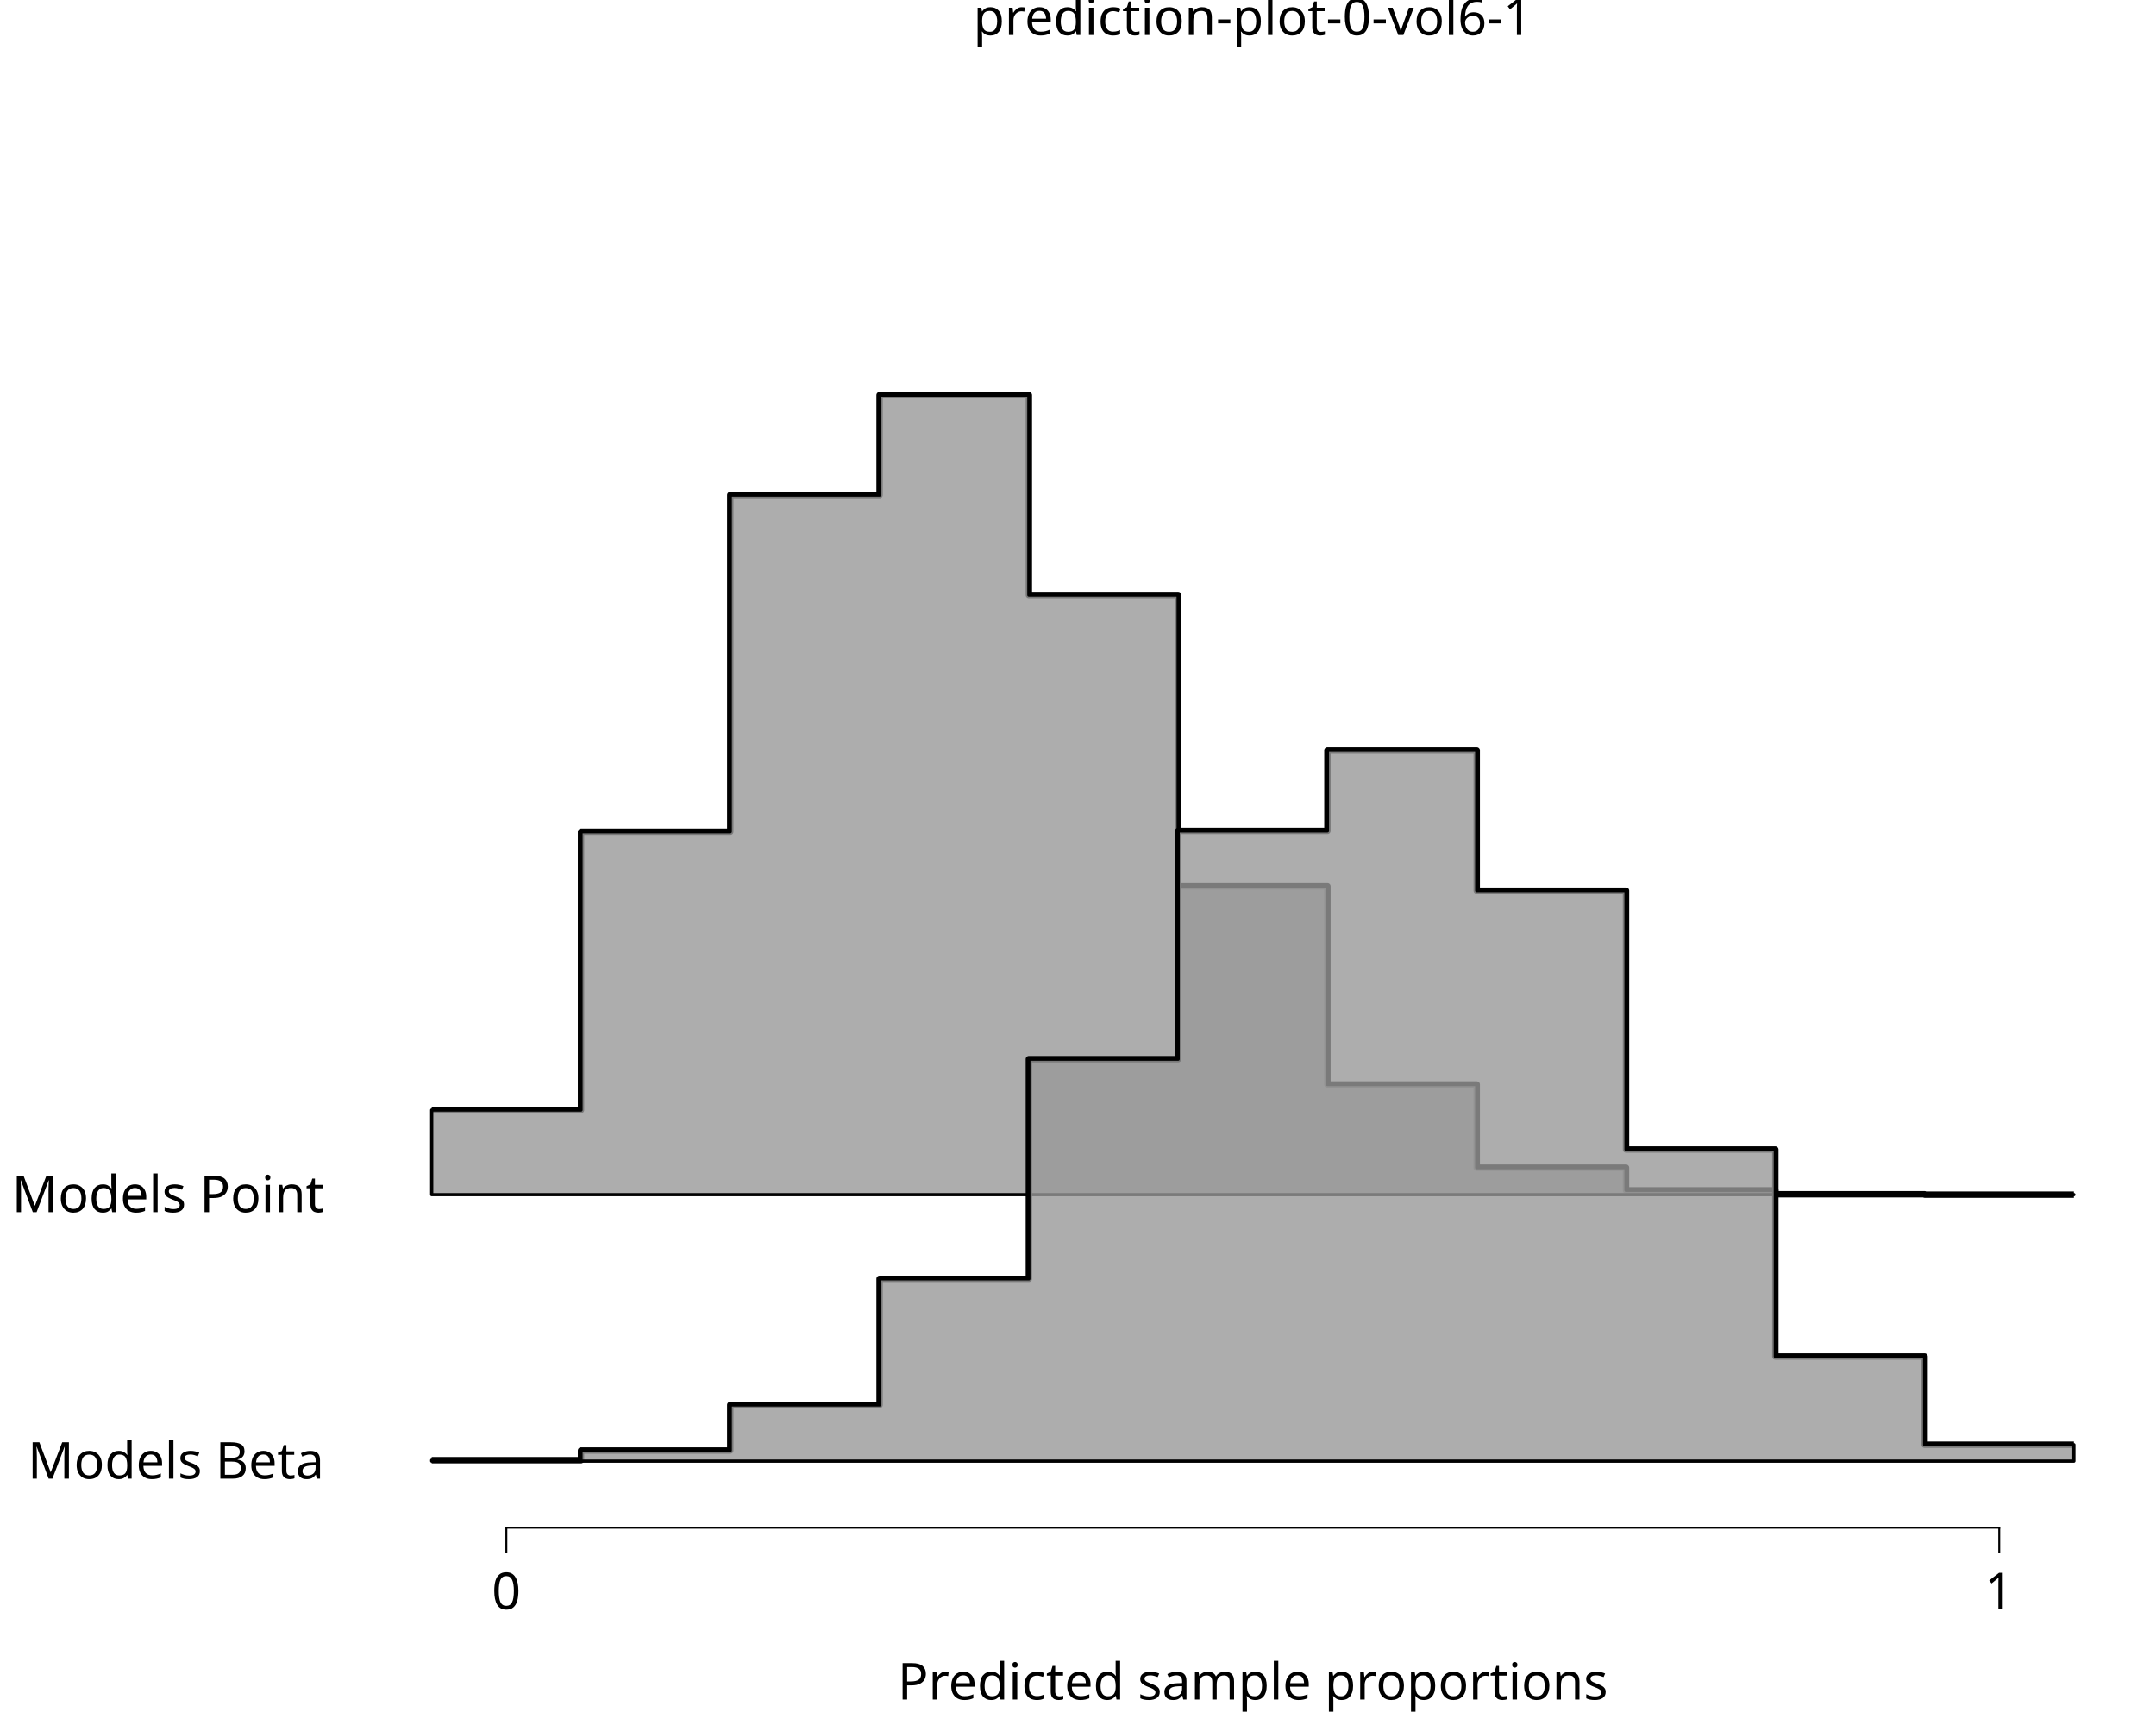
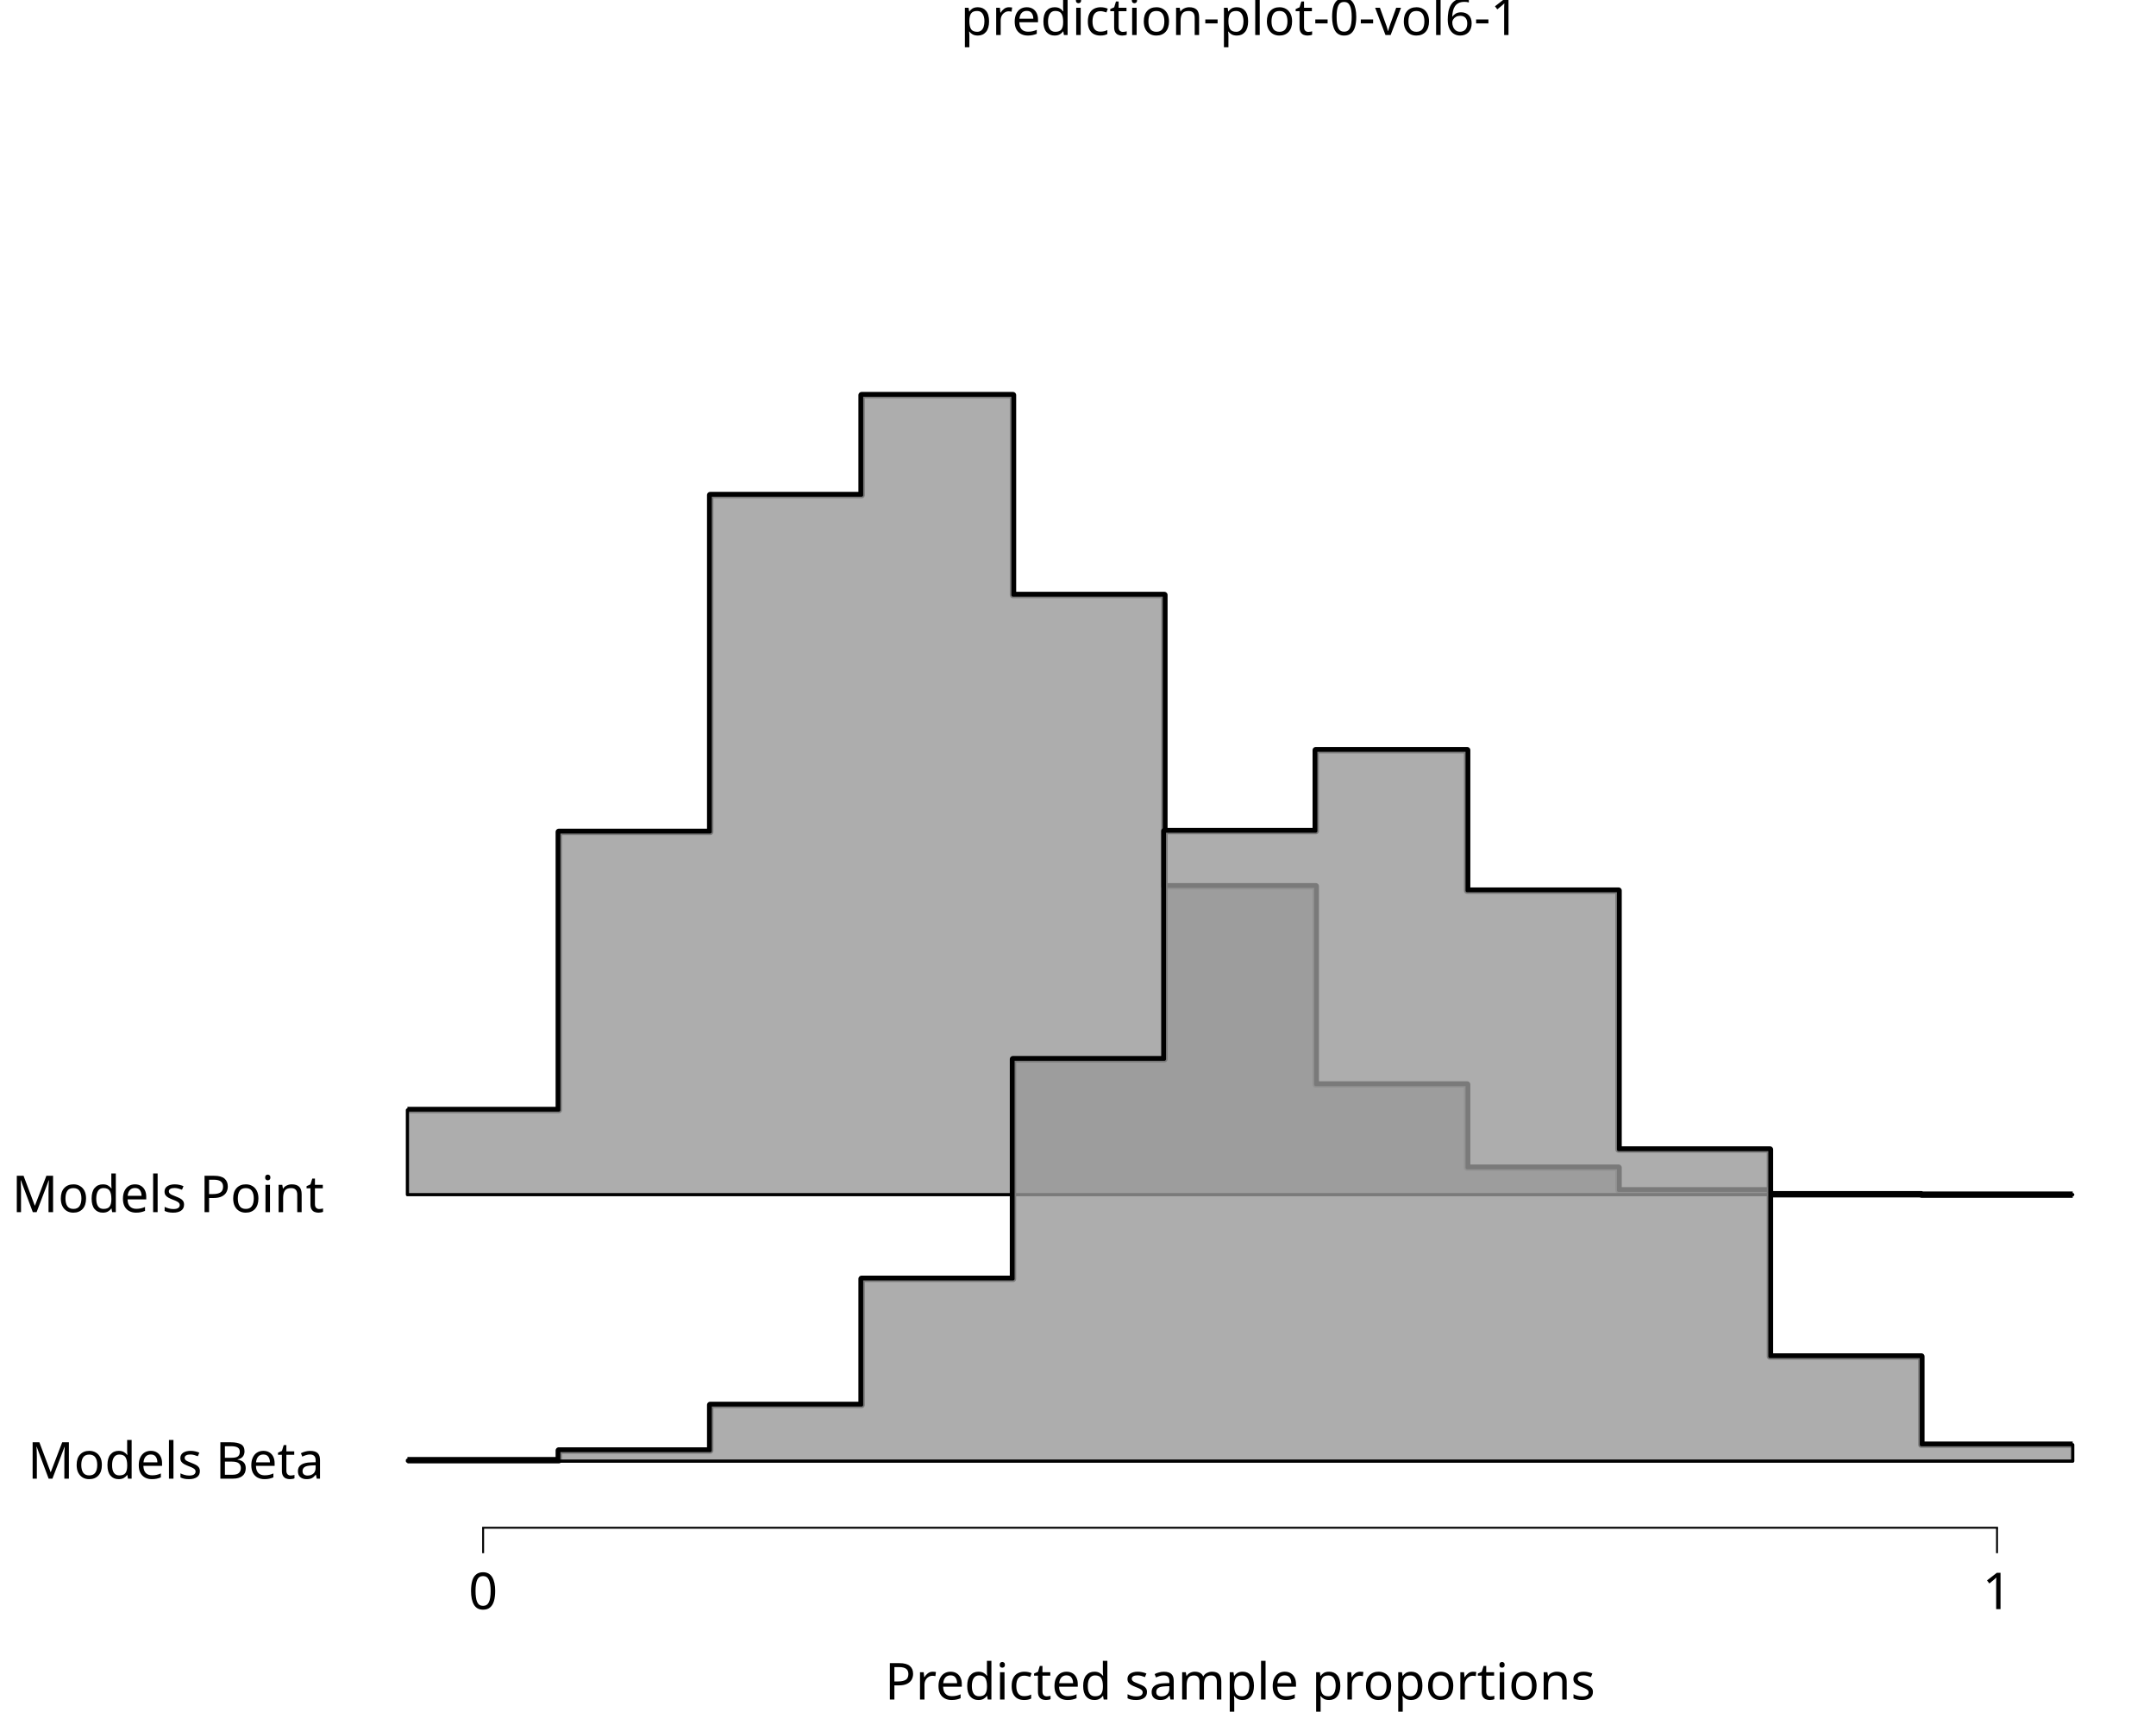
<svg xmlns="http://www.w3.org/2000/svg" class="svglite" data-engine-version="2.0" width="720.00pt" height="576.00pt" viewBox="0 0 720.00 576.00">
  <defs>
    <style type="text/css">
    .svglite line, .svglite polyline, .svglite polygon, .svglite path, .svglite rect, .svglite circle {
      fill: none;
      stroke: #000000;
      stroke-linecap: round;
      stroke-linejoin: round;
      stroke-miterlimit: 10.00;
    }
  </style>
  </defs>
  <rect width="100%" height="100%" style="stroke: none; fill: #FFFFFF;" />
  <defs>
    <clipPath id="cpMC4wMHw3MjAuMDB8MC4wMHw1NzYuMDA=">
      <rect x="0.00" y="0.00" width="720.00" height="576.00" />
    </clipPath>
  </defs>
  <g clip-path="url(#cpMC4wMHw3MjAuMDB8MC4wMHw1NzYuMDA=)">
    <rect x="0.00" y="0.00" width="720.00" height="576.00" style="stroke-width: 10.67; stroke: none;" />
-     <rect x="116.75" y="20.71" width="603.25" height="489.43" style="stroke-width: 10.67; stroke: none;" />
-     <polyline points="144.17,370.64 194.03,370.64 194.03,277.78 243.88,277.78 243.88,165.31 293.74,165.31 293.74,131.94 343.59,131.94 343.59,198.68 393.45,198.68 393.45,295.93 443.30,295.93 443.30,362.13 493.16,362.13 493.16,389.90 543.01,389.90 543.01,397.46 592.87,397.46 592.87,398.77 642.72,398.77 642.72,398.90 692.58,398.90 " style="stroke-width: 2.13; stroke-linecap: butt;" />
-     <polygon points="144.17,398.91 144.17,370.64 194.03,370.64 194.03,277.78 243.88,277.78 243.88,165.31 293.74,165.31 293.74,131.94 343.59,131.94 343.59,198.68 393.45,198.68 393.45,295.93 443.30,295.93 443.30,362.13 493.16,362.13 493.16,389.90 543.01,389.90 543.01,397.46 592.87,397.46 592.87,398.77 642.72,398.77 642.72,398.90 692.58,398.90 692.58,398.91 " style="stroke-width: 1.07; stroke-linecap: butt; fill: #999999; fill-opacity: 0.80;" />
-     <polyline points="144.17,487.58 194.03,487.58 194.03,484.34 243.88,484.34 243.88,469.12 293.74,469.12 293.74,427.02 343.59,427.02 343.59,353.67 393.45,353.67 393.45,277.51 443.30,277.51 443.30,250.49 493.16,250.49 493.16,297.39 543.01,297.39 543.01,383.84 592.87,383.84 592.87,452.95 642.72,452.95 642.72,482.41 692.58,482.41 " style="stroke-width: 2.13; stroke-linecap: butt;" />
-     <polygon points="144.17,487.89 144.17,487.58 194.03,487.58 194.03,484.34 243.88,484.34 243.88,469.12 293.74,469.12 293.74,427.02 343.59,427.02 343.59,353.67 393.45,353.67 393.45,277.51 443.30,277.51 443.30,250.49 493.16,250.49 493.16,297.39 543.01,297.39 543.01,383.84 592.87,383.84 592.87,452.95 642.72,452.95 642.72,482.41 692.58,482.41 692.58,487.89 " style="stroke-width: 1.07; stroke-linecap: butt; fill: #999999; fill-opacity: 0.80;" />
-     <line x1="168.78" y1="510.14" x2="667.97" y2="510.14" style="stroke-width: 0.64; stroke-linecap: butt;" />
-     <rect x="116.75" y="20.71" width="603.25" height="489.43" style="stroke-width: 0.00; stroke: none;" />
+     <rect x="108.25" y="20.71" width="611.75" height="489.43" style="stroke-width: 10.67; stroke: none;" />
+     <polyline points="136.06,370.64 186.61,370.64 186.61,277.78 237.17,277.78 237.17,165.31 287.73,165.31 287.73,131.94 338.29,131.94 338.29,198.68 388.85,198.68 388.85,295.93 439.40,295.93 439.40,362.13 489.96,362.13 489.96,389.90 540.52,389.90 540.52,397.46 591.08,397.46 591.08,398.77 641.64,398.77 641.64,398.90 692.19,398.90 " style="stroke-width: 2.13; stroke-linecap: butt;" />
+     <polygon points="136.06,398.91 136.06,370.64 186.61,370.64 186.61,277.78 237.17,277.78 237.17,165.31 287.73,165.31 287.73,131.94 338.29,131.94 338.29,198.68 388.85,198.68 388.85,295.93 439.40,295.93 439.40,362.13 489.96,362.13 489.96,389.90 540.52,389.90 540.52,397.46 591.08,397.46 591.08,398.77 641.64,398.77 641.64,398.90 692.19,398.90 692.19,398.91 " style="stroke-width: 1.07; stroke-linecap: butt; fill: #999999; fill-opacity: 0.80;" />
+     <polyline points="136.06,487.58 186.61,487.58 186.61,484.34 237.17,484.34 237.17,469.12 287.73,469.12 287.73,427.02 338.29,427.02 338.29,353.67 388.85,353.67 388.85,277.51 439.40,277.51 439.40,250.49 489.96,250.49 489.96,297.39 540.52,297.39 540.52,383.84 591.08,383.84 591.08,452.95 641.64,452.95 641.64,482.41 692.19,482.41 " style="stroke-width: 2.13; stroke-linecap: butt;" />
+     <polygon points="136.06,487.89 136.06,487.58 186.61,487.58 186.61,484.34 237.17,484.34 237.17,469.12 287.73,469.12 287.73,427.02 338.29,427.02 338.29,353.67 388.85,353.67 388.85,277.51 439.40,277.51 439.40,250.49 489.96,250.49 489.96,297.39 540.52,297.39 540.52,383.84 591.08,383.84 591.08,452.95 641.64,452.95 641.64,482.41 692.19,482.41 692.19,487.89 " style="stroke-width: 1.07; stroke-linecap: butt; fill: #999999; fill-opacity: 0.80;" />
+     <line x1="161.02" y1="510.14" x2="667.23" y2="510.14" style="stroke-width: 0.64; stroke-linecap: butt;" />
+     <rect x="108.25" y="20.71" width="611.75" height="489.43" style="stroke-width: 0.00; stroke: none;" />
    <text x="108.25" y="493.74" text-anchor="end" style="font-size: 17.00px; font-family: sans;" textLength="94.51px" lengthAdjust="spacingAndGlyphs">Models Beta</text>
    <text x="108.25" y="404.75" text-anchor="end" style="font-size: 17.00px; font-family: sans;" textLength="98.29px" lengthAdjust="spacingAndGlyphs">Models Point</text>
-     <polyline points="116.75,510.14 720.00,510.14 " style="stroke-width: 0.00; stroke: none; stroke-linecap: butt;" />
-     <polyline points="169.10,518.64 169.10,510.14 " style="stroke-width: 0.64; stroke-linecap: butt;" />
-     <polyline points="667.65,518.64 667.65,510.14 " style="stroke-width: 0.64; stroke-linecap: butt;" />
-     <text x="169.10" y="537.32" text-anchor="middle" style="font-size: 17.00px; font-family: sans;" textLength="9.46px" lengthAdjust="spacingAndGlyphs">0</text>
-     <text x="667.65" y="537.32" text-anchor="middle" style="font-size: 17.00px; font-family: sans;" textLength="9.46px" lengthAdjust="spacingAndGlyphs">1</text>
-     <text x="418.38" y="567.49" text-anchor="middle" style="font-size: 17.00px; font-family: sans;" textLength="221.15px" lengthAdjust="spacingAndGlyphs">Predicted sample proportions</text>
-     <text x="418.38" y="11.70" text-anchor="middle" style="font-size: 17.00px; font-family: sans;" textLength="173.87px" lengthAdjust="spacingAndGlyphs">prediction-plot-0-vol6-1</text>
+     <polyline points="108.25,510.14 720.00,510.14 " style="stroke-width: 0.00; stroke: none; stroke-linecap: butt;" />
+     <polyline points="161.34,518.64 161.34,510.14 " style="stroke-width: 0.64; stroke-linecap: butt;" />
+     <polyline points="666.91,518.64 666.91,510.14 " style="stroke-width: 0.64; stroke-linecap: butt;" />
+     <text x="161.34" y="537.32" text-anchor="middle" style="font-size: 17.00px; font-family: sans;" textLength="9.46px" lengthAdjust="spacingAndGlyphs">0</text>
+     <text x="666.91" y="537.32" text-anchor="middle" style="font-size: 17.00px; font-family: sans;" textLength="9.46px" lengthAdjust="spacingAndGlyphs">1</text>
+     <text x="414.12" y="567.49" text-anchor="middle" style="font-size: 17.00px; font-family: sans;" textLength="221.15px" lengthAdjust="spacingAndGlyphs">Predicted sample proportions</text>
+     <text x="414.12" y="11.70" text-anchor="middle" style="font-size: 17.00px; font-family: sans;" textLength="173.87px" lengthAdjust="spacingAndGlyphs">prediction-plot-0-vol6-1</text>
  </g>
</svg>
